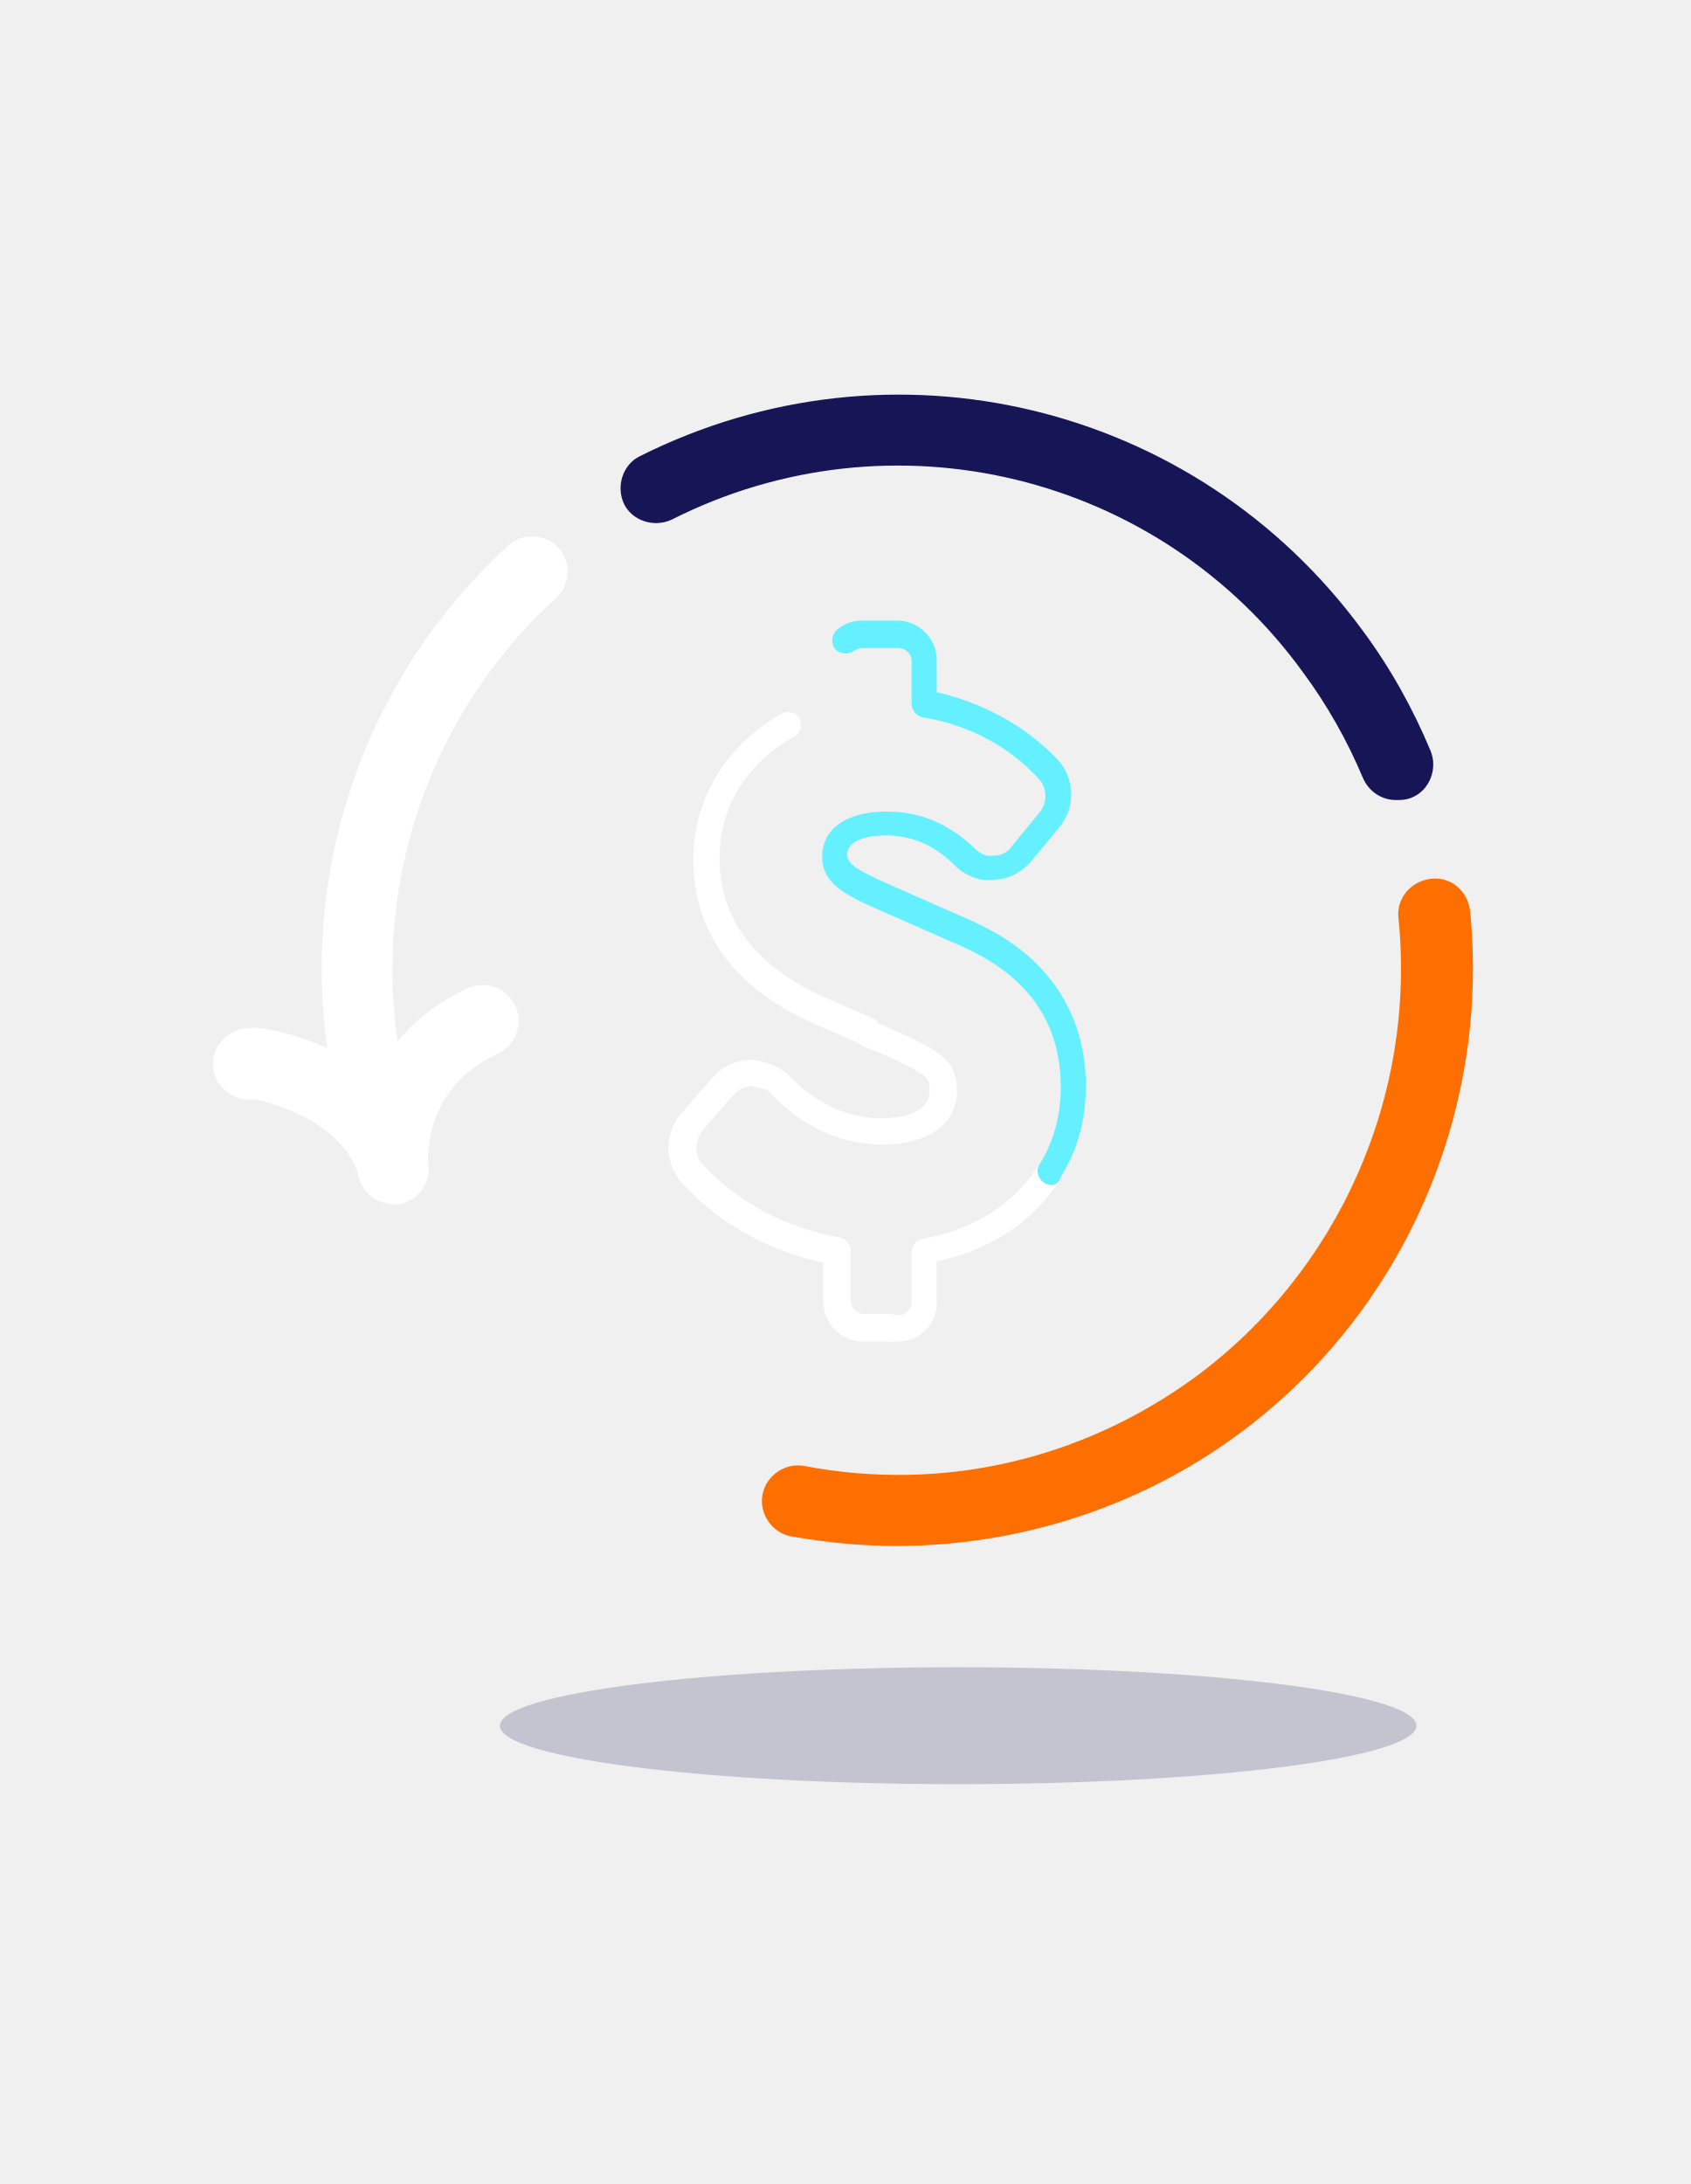
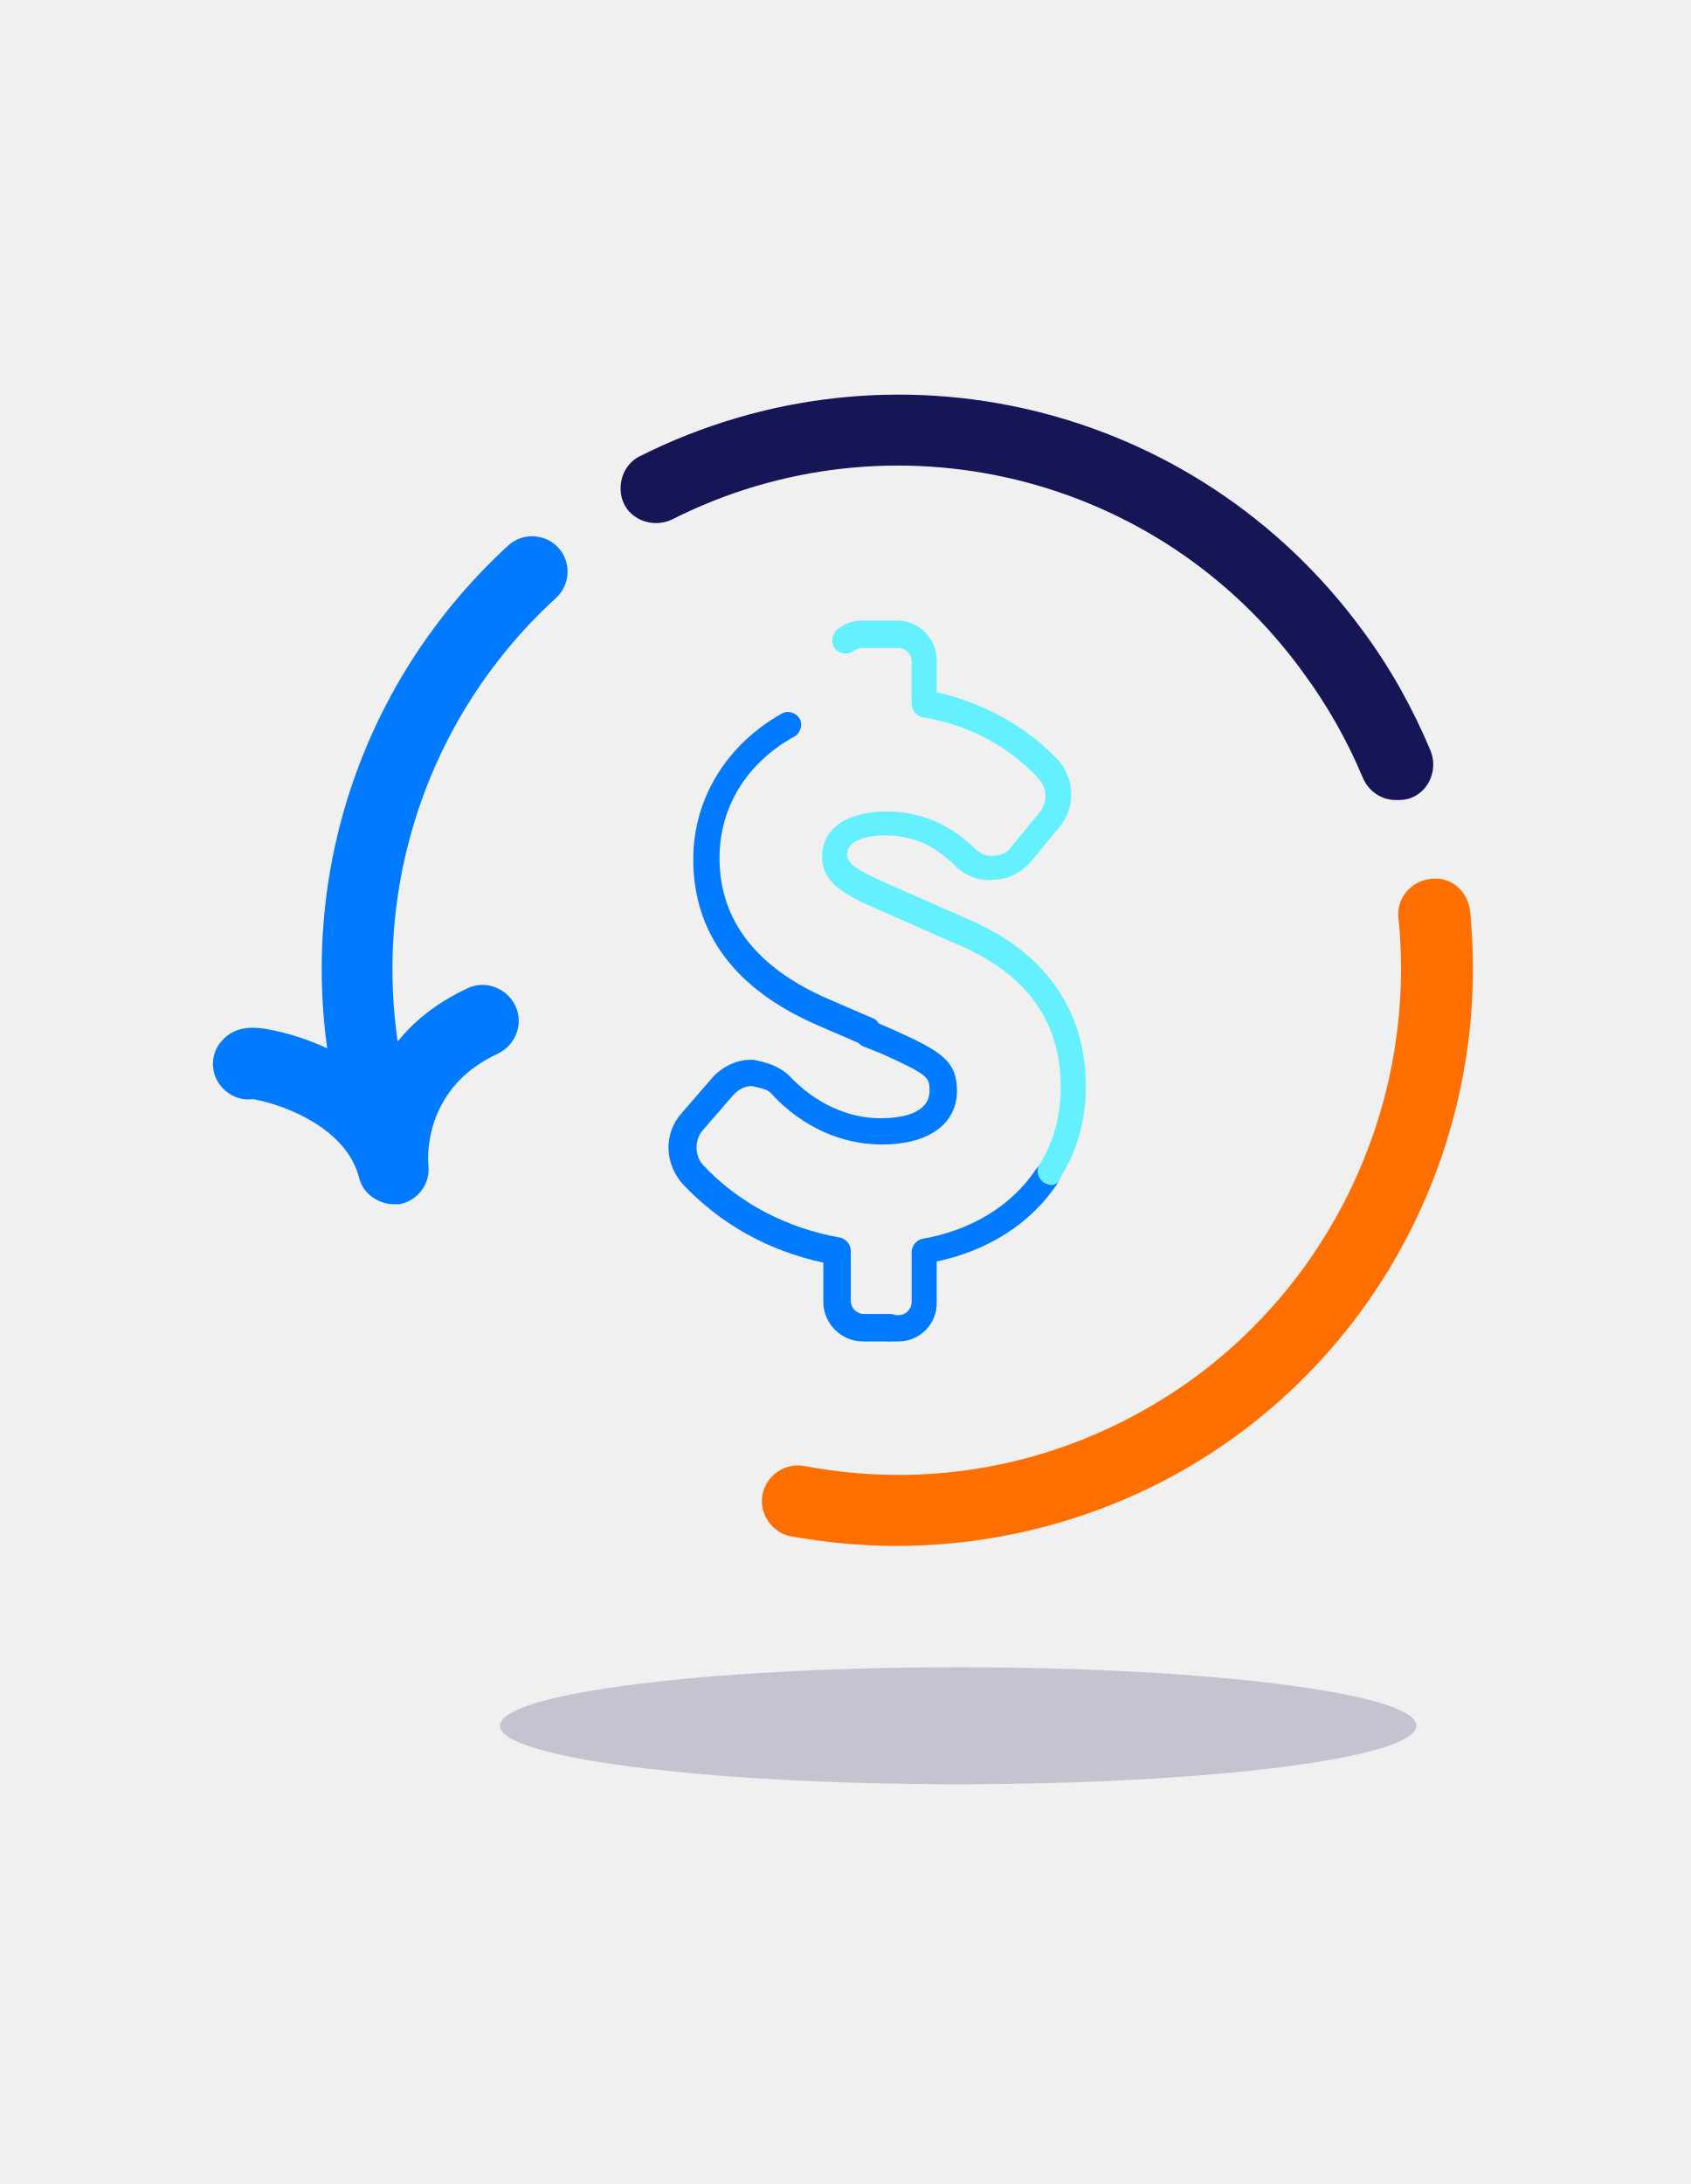
<svg xmlns="http://www.w3.org/2000/svg" version="1.1" id="Layer_1" x="0px" y="0px" viewBox="0 0 141.7 183" style="enable-background:new 0 0 141.7 183;" xml:space="preserve">
  <style type="text/css">
- 	.st0{fill:#ffffff;}
+ 	.st0{fill:#007bff;}
	.st1{fill:#64f0ff;}
	.st2{fill:#161656;}
	.st3{fill:#ff6f00;}
	.st4{fill:#161656;fill-opacity:0.2;}
</style>
  <g id="Desktop">
    <g id="_x35_-Project-" transform="translate(-936, -3016)">
      <g id="Costs-Copy" transform="translate(936, 3015)">
        <path id="Fill-1" class="st0" d="M72.6,88.6c-0.1,0-0.3,0-0.4-0.1l-3.7-1.6c-6.9-3-10.4-7.7-10.4-13.9c0-5.1,2.8-9.6,7.4-12.2     c0.5-0.3,1.2-0.1,1.5,0.4s0.1,1.2-0.4,1.5c-4,2.2-6.3,5.9-6.3,10.2c0,5.2,3.1,9.2,9.1,11.8l3.7,1.6c0.6,0.2,0.8,0.9,0.6,1.5     C73.4,88.4,73,88.6,72.6,88.6" />
        <path id="Fill-3" class="st0" d="M74.5,113.4h-2.2c-1.8,0-3.3-1.5-3.3-3.3v-3.3c-4.6-1-8.6-3.2-11.8-6.6     c-1.5-1.7-1.6-4.2-0.1-5.9l2.6-3c0.8-0.9,2-1.5,3.2-1.5c0.1,0,0.1,0,0.2,0c1.1,0.2,2.2,0.5,3.1,1.4c2.1,2.2,4.8,3.5,7.6,3.5     c1.5,0,4.1-0.3,4.1-2.3c0-1.1,0-1.3-4-3.1l-1.5-0.6c-0.6-0.2-0.8-0.9-0.6-1.5c0.2-0.6,0.9-0.8,1.5-0.6l1.6,0.7     c4,1.8,5.3,2.6,5.3,5.1c0,2.8-2.4,4.5-6.3,4.5c-3.4,0-6.7-1.5-9.2-4.2c-0.3-0.4-0.8-0.5-1.7-0.7c-0.6,0-1.1,0.3-1.5,0.7l-2.6,3     c-0.7,0.8-0.7,2.1,0,2.9c3,3.2,7,5.3,11.5,6.1c0.5,0.1,0.9,0.6,0.9,1.1v4.2c0,0.6,0.5,1.1,1.1,1.1h2.2c0.6,0,1.1,0.5,1.1,1.1     C75.6,112.9,75.1,113.4,74.5,113.4" />
        <path id="Fill-5" class="st0" d="M75.3,113.4h-0.7c-0.6,0-1.1-0.5-1.1-1.1s0.5-1.1,1.1-1.1h0.7c0.6,0,1.1-0.5,1.1-1.1v-4.2     c0-0.5,0.4-1,0.9-1.1c4.1-0.7,7.5-2.8,9.5-5.8c0.3-0.5,1-0.6,1.5-0.3c0.5,0.3,0.6,1,0.3,1.5c-2.2,3.3-5.8,5.6-10.1,6.5v3.3     C78.6,111.9,77.1,113.4,75.3,113.4" />
        <path id="Fill-7" class="st1" d="M88.1,100.3c-0.2,0-0.4-0.1-0.6-0.2c-0.5-0.3-0.7-1-0.4-1.5c1.2-1.9,1.8-4.1,1.8-6.5     c0-7.5-5.3-10.6-9.2-12.2l-5.9-2.6c-3-1.3-4.9-2.3-4.9-4.5c0-2.4,2.1-3.8,5.4-3.8c2.8,0,5.2,1,7.4,3.1c0.4,0.4,1,0.7,1.5,0.6h0.1     c0.6,0,1.2-0.3,1.5-0.8l2.3-2.8c0.7-0.8,0.7-2.1-0.1-2.9c-2.5-2.7-5.9-4.5-9.7-5.1c-0.5-0.1-0.9-0.6-0.9-1.1v-3.6     c0-0.6-0.5-1.1-1.1-1.1h-3c-0.3,0-0.5,0.1-0.7,0.2c-0.5,0.4-1.2,0.3-1.6-0.1c-0.4-0.5-0.3-1.2,0.1-1.6c0.6-0.5,1.3-0.8,2.1-0.8h3     c1.8,0,3.3,1.5,3.3,3.3V59c3.9,0.9,7.4,2.8,10.1,5.6c1.5,1.6,1.6,4.1,0.1,5.8l-2.3,2.8c-0.8,0.9-1.9,1.5-3.1,1.5     c-1.1,0.2-2.4-0.3-3.3-1.2c-1.7-1.7-3.6-2.5-5.8-2.5c-0.7,0-3.2,0.1-3.2,1.6c0,0.6,0.3,1.1,3.5,2.5l5.9,2.6     c1.9,0.8,4.7,2.1,6.9,4.5c2.4,2.6,3.7,5.9,3.7,9.8c0,2.8-0.7,5.4-2.1,7.6C88.8,100.1,88.4,100.3,88.1,100.3" />
        <path id="Fill-9" class="st0" d="M31.6,97.3c-1.3,0-2.5-0.9-2.9-2.2C23.9,77.5,29.2,59,42.6,46.7c1.2-1.1,3.1-1,4.2,0.2     s1,3.1-0.2,4.2c-11.7,10.7-16.4,27-12.2,42.3c0.4,1.6-0.5,3.2-2.1,3.7C32.1,97.3,31.9,97.3,31.6,97.3" />
        <g id="Group-13" transform="translate(34, 0.537)">
          <g id="Clip-12">
				</g>
          <path id="Fill-11" class="st2" d="M83,67.5c-1.2,0-2.3-0.7-2.8-1.9c-1.3-3.1-3-6.1-5-8.8C63.1,40.1,40.7,34.7,22.3,44      c-1.5,0.7-3.3,0.1-4-1.3c-0.7-1.5-0.1-3.3,1.3-4c21.1-10.6,46.6-4.5,60.6,14.6c2.3,3.1,4.2,6.5,5.7,10.1      c0.6,1.5-0.1,3.3-1.6,3.9C83.8,67.5,83.4,67.5,83,67.5" />
        </g>
        <g id="Group-16" transform="translate(45, 41.537)">
          <g id="Clip-15">
				</g>
          <path id="Fill-14" class="st3" d="M30.1,89c-3,0-5.9-0.3-8.8-0.8c-1.6-0.3-2.7-1.9-2.4-3.5s1.9-2.7,3.5-2.4      c11.6,2.2,23.2-0.5,32.7-7.4C67.2,66,73.7,51.3,72.2,36.4c-0.2-1.6,1-3.1,2.7-3.3s3.1,1,3.3,2.7c1.7,17-5.7,33.8-19.5,43.9      C50.4,85.8,40.3,89,30.1,89" />
        </g>
        <path id="Fill-17" class="st0" d="M23.2,92.1L23.2,92.1L23.2,92.1z M23.2,92.1L23.2,92.1L23.2,92.1z M23.2,92.1L23.2,92.1     L23.2,92.1z M23.2,92.1L23.2,92.1L23.2,92.1z M23.2,92.1L23.2,92.1L23.2,92.1z M23.2,92.1L23.2,92.1L23.2,92.1z M23.2,92.1     L23.2,92.1L23.2,92.1z M23.2,92.1L23.2,92.1L23.2,92.1z M33,101.9c-1.3,0-2.6-0.9-2.9-2.2c-1.2-4.7-7.5-6.4-8.9-6.6     c-0.8,0.1-1.6-0.1-2.3-0.7c-1.3-1.1-1.4-3-0.3-4.2c1.3-1.5,3.3-1.1,4.6-0.8c2.7,0.6,5.8,1.9,8.2,4c1.3-2.9,3.7-5.7,7.8-7.6     c1.5-0.7,3.3,0,4,1.5c0.7,1.5,0,3.3-1.5,4c-6.5,3-5.8,9.3-5.8,9.3c0.2,1.6-0.9,3-2.4,3.3C33.4,101.9,33.2,101.9,33,101.9z" />
        <path id="Fill-19" class="st4" d="M118.7,145.6c0,2.7-17.2,4.9-38.4,4.9s-38.4-2.2-38.4-4.9s17.2-4.9,38.4-4.9     S118.7,142.9,118.7,145.6" />
      </g>
    </g>
  </g>
</svg>
